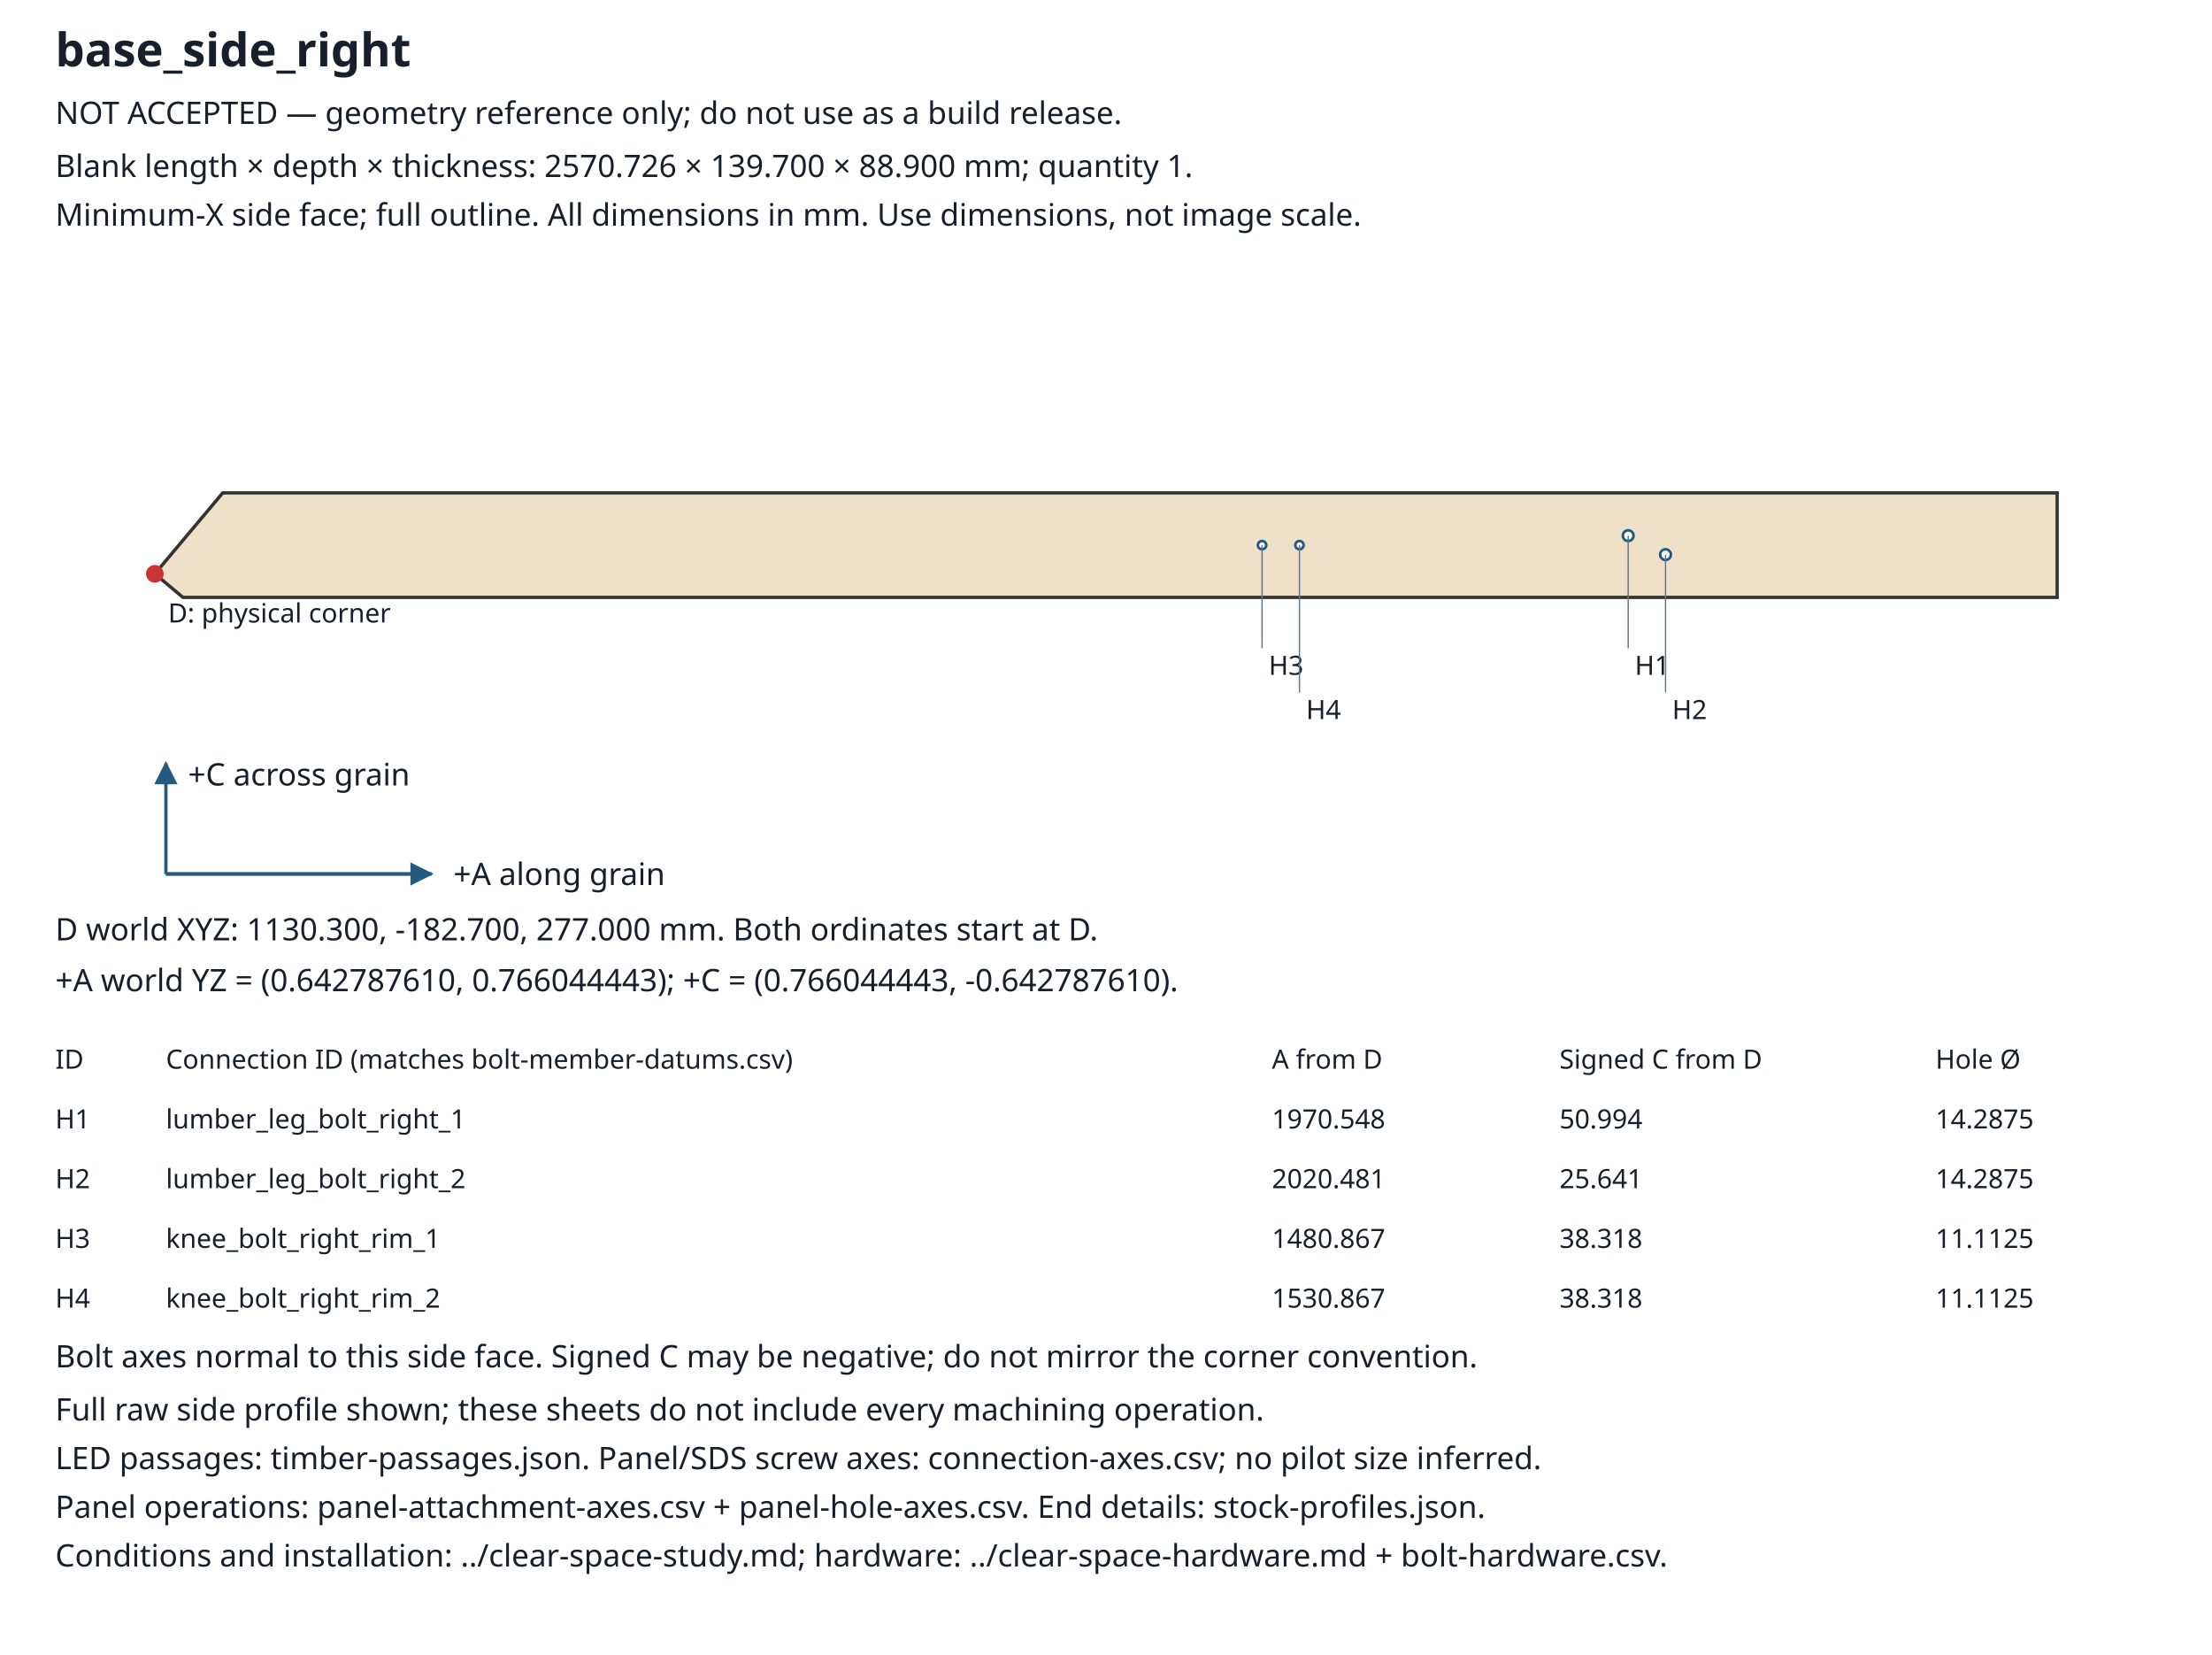
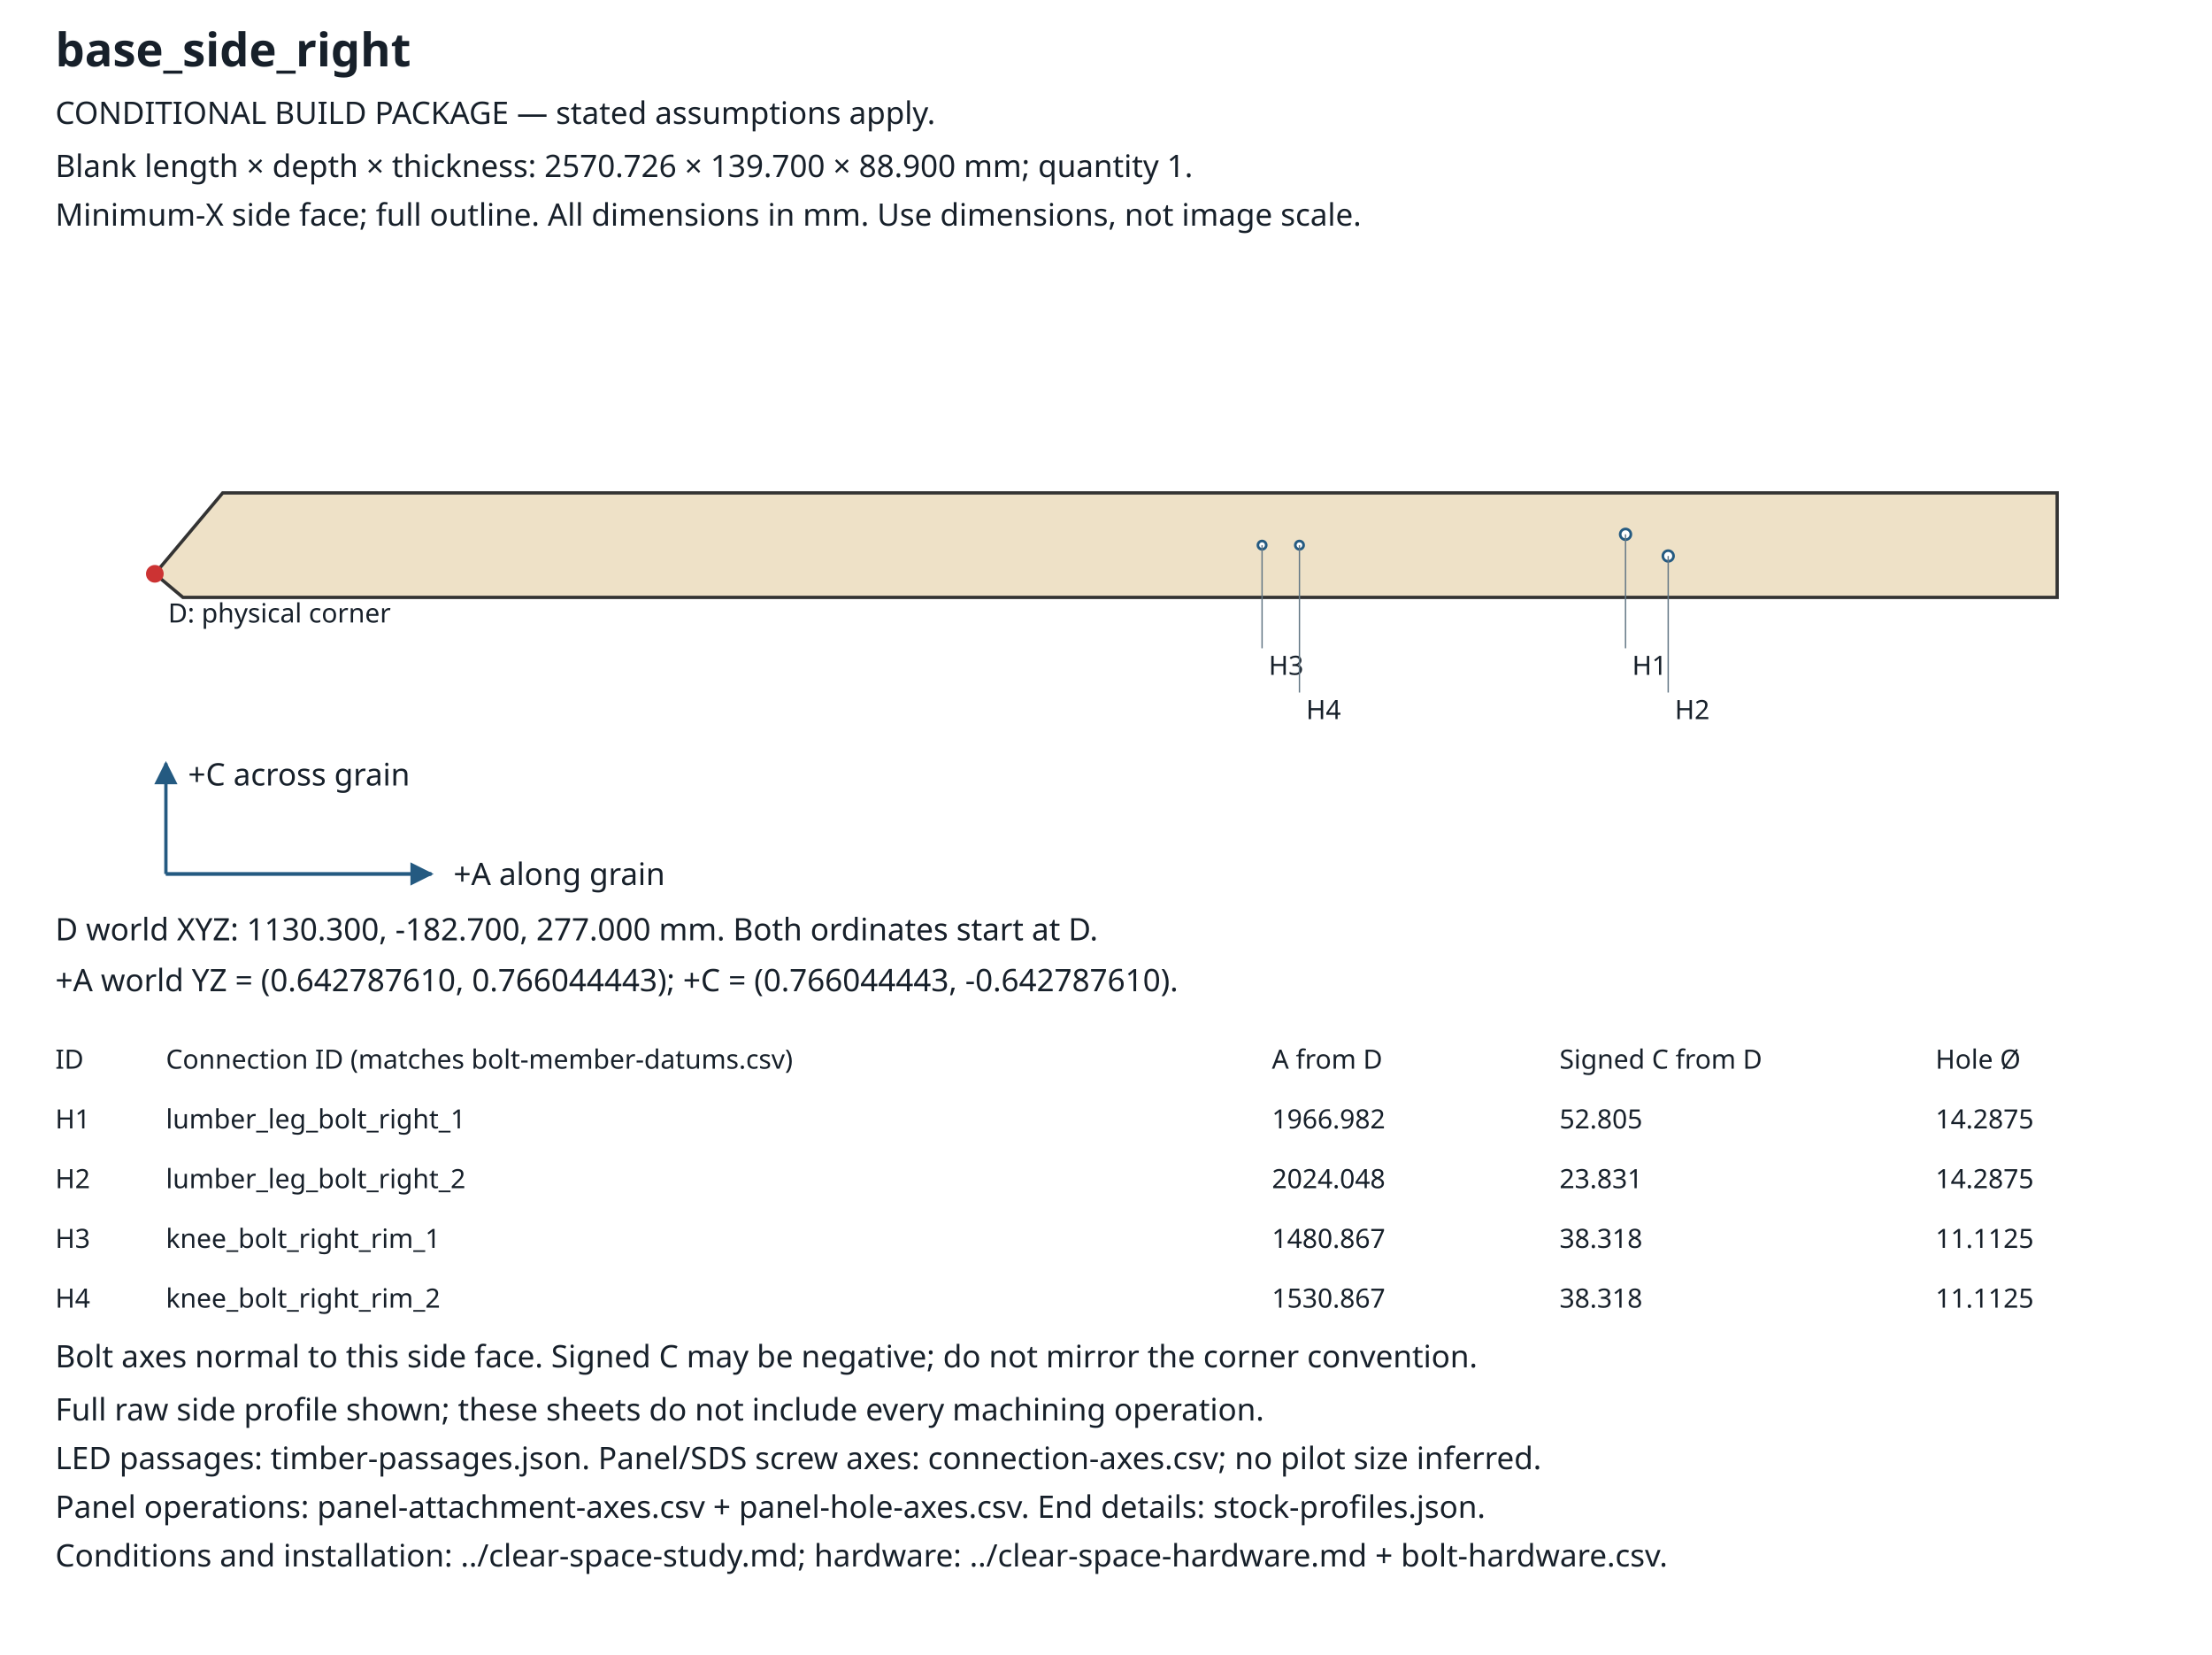
<svg xmlns="http://www.w3.org/2000/svg" width="1000" height="748" viewBox="0 0 1000 748">
  <rect width="100%" height="100%" fill="white" />
  <style>text{font-family:sans-serif;fill:#17202a;font-size:14px}.small{font-size:12px}.title{font-size:21px;font-weight:bold}</style>
  <defs>
    <marker id="arrow" viewBox="0 0 10 10" refX="9" refY="5" markerWidth="7" markerHeight="7" orient="auto-start-reverse">
      <path d="M0 0L10 5L0 10z" fill="#245a81" />
    </marker>
  </defs>
  <text x="25" y="30" class="title">base_side_right</text>
-   <text x="25" y="56" class="">NOT ACCEPTED — geometry reference only; do not use as a build release.</text>
+   <text x="25" y="56" class="">CONDITIONAL BUILD PACKAGE — stated assumptions apply.</text>
  <text x="25" y="80" class="">Blank length × depth × thickness: 2570.726 × 139.700 × 88.900 mm; quantity 1.</text>
  <text x="25" y="102" class="">Minimum-X side face; full outline. All dimensions in mm. Use dimensions, not image scale.</text>
  <polygon points="70.000,259.342 82.702,270.000 930.000,270.000 930.000,222.779 100.679,222.779" fill="#eee1c7" stroke="#333" stroke-width="1.5" />
  <circle cx="70.0" cy="259.342" r="4" fill="#c33" />
  <text x="76.0" y="281.342" class="small">D: physical corner</text>
-   <circle cx="736.075" cy="242.105" r="2.415" fill="white" stroke="#245a81" stroke-width="1.2" />
-   <line x1="736.075" y1="242.105" x2="736.075" y2="293" stroke="#637785" stroke-width=".6" />
-   <text x="739.075" y="305" class="small">H1</text>
-   <circle cx="752.953" cy="250.674" r="2.415" fill="white" stroke="#245a81" stroke-width="1.2" />
-   <line x1="752.953" y1="250.674" x2="752.953" y2="313" stroke="#637785" stroke-width=".6" />
-   <text x="755.953" y="325" class="small">H2</text>
+   <circle cx="734.869" cy="241.493" r="2.415" fill="white" stroke="#245a81" stroke-width="1.2" />
+   <line x1="734.869" y1="241.493" x2="734.869" y2="293" stroke="#637785" stroke-width=".6" />
+   <text x="737.869" y="305" class="small">H1</text>
+   <circle cx="754.158" cy="251.286" r="2.415" fill="white" stroke="#245a81" stroke-width="1.2" />
+   <line x1="754.158" y1="251.286" x2="754.158" y2="313" stroke="#637785" stroke-width=".6" />
+   <text x="757.158" y="325" class="small">H2</text>
  <circle cx="570.555" cy="246.39" r="1.878" fill="white" stroke="#245a81" stroke-width="1.2" />
  <line x1="570.555" y1="246.39" x2="570.555" y2="293" stroke="#637785" stroke-width=".6" />
  <text x="573.555" y="305" class="small">H3</text>
  <circle cx="587.456" cy="246.39" r="1.878" fill="white" stroke="#245a81" stroke-width="1.2" />
  <line x1="587.456" y1="246.39" x2="587.456" y2="313" stroke="#637785" stroke-width=".6" />
  <text x="590.456" y="325" class="small">H4</text>
  <path d="M75 395H195M75 395V345" fill="none" stroke="#245a81" stroke-width="1.5" marker-end="url(#arrow)" />
  <path d="M75 395H195" fill="none" stroke="#245a81" stroke-width="1.5" marker-end="url(#arrow)" />
  <text x="205" y="400" class="">+A along grain</text>
  <text x="85" y="355" class="">+C across grain</text>
  <text x="25" y="425" class="">D world XYZ: 1130.300, -182.700, 277.000 mm. Both ordinates start at D.</text>
  <text x="25" y="448" class="">+A world YZ = (0.642787610, 0.766044443); +C = (0.766044443, -0.642787610).</text>
  <text x="25" y="483" class="small">ID</text>
  <text x="75" y="483" class="small">Connection ID (matches bolt-member-datums.csv)</text>
  <text x="575" y="483" class="small">A from D</text>
  <text x="705" y="483" class="small">Signed C from D</text>
  <text x="875" y="483" class="small">Hole Ø</text>
  <text x="25" y="510" class="small">H1</text>
  <text x="75" y="510" class="small">lumber_leg_bolt_right_1</text>
-   <text x="575" y="510" class="small">1970.548</text>
-   <text x="705" y="510" class="small">50.994</text>
+   <text x="575" y="510" class="small">1966.982</text>
+   <text x="705" y="510" class="small">52.805</text>
  <text x="875" y="510" class="small">14.2875</text>
  <text x="25" y="537" class="small">H2</text>
  <text x="75" y="537" class="small">lumber_leg_bolt_right_2</text>
-   <text x="575" y="537" class="small">2020.481</text>
-   <text x="705" y="537" class="small">25.641</text>
+   <text x="575" y="537" class="small">2024.048</text>
+   <text x="705" y="537" class="small">23.831</text>
  <text x="875" y="537" class="small">14.2875</text>
  <text x="25" y="564" class="small">H3</text>
  <text x="75" y="564" class="small">knee_bolt_right_rim_1</text>
  <text x="575" y="564" class="small">1480.867</text>
  <text x="705" y="564" class="small">38.318</text>
  <text x="875" y="564" class="small">11.1125</text>
  <text x="25" y="591" class="small">H4</text>
  <text x="75" y="591" class="small">knee_bolt_right_rim_2</text>
  <text x="575" y="591" class="small">1530.867</text>
  <text x="705" y="591" class="small">38.318</text>
  <text x="875" y="591" class="small">11.1125</text>
  <text x="25" y="618" class="">Bolt axes normal to this side face. Signed C may be negative; do not mirror the corner convention.</text>
  <text x="25" y="642" class="">Full raw side profile shown; these sheets do not include every machining operation.</text>
  <text x="25" y="664" class="">LED passages: timber-passages.json. Panel/SDS screw axes: connection-axes.csv; no pilot size inferred.</text>
  <text x="25" y="686" class="">Panel operations: panel-attachment-axes.csv + panel-hole-axes.csv. End details: stock-profiles.json.</text>
  <text x="25" y="708" class="">Conditions and installation: ../clear-space-study.md; hardware: ../clear-space-hardware.md + bolt-hardware.csv.</text>
</svg>
